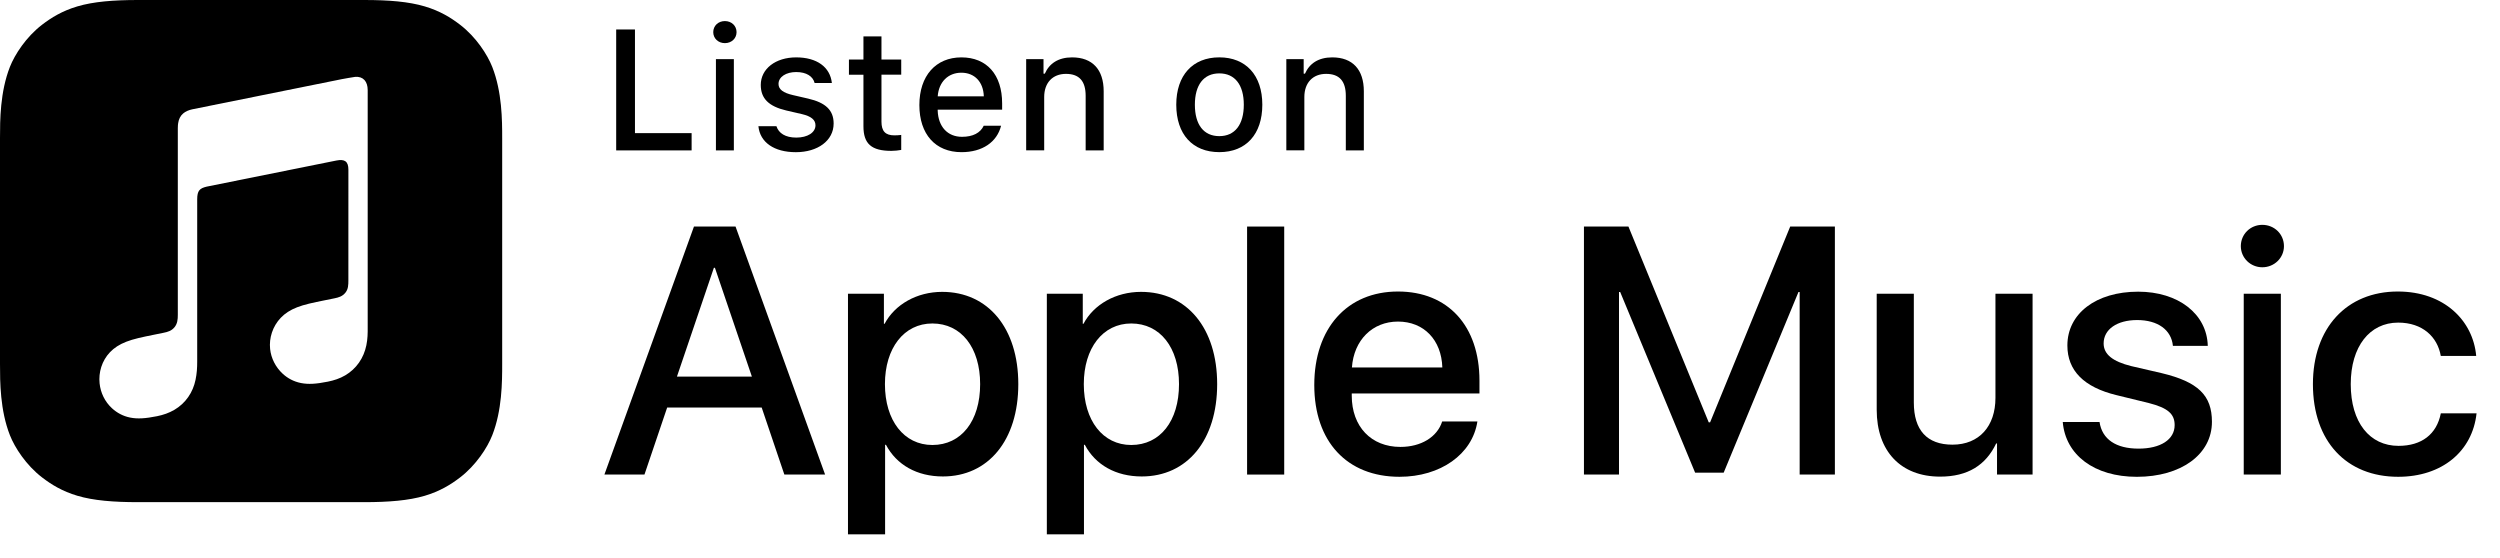
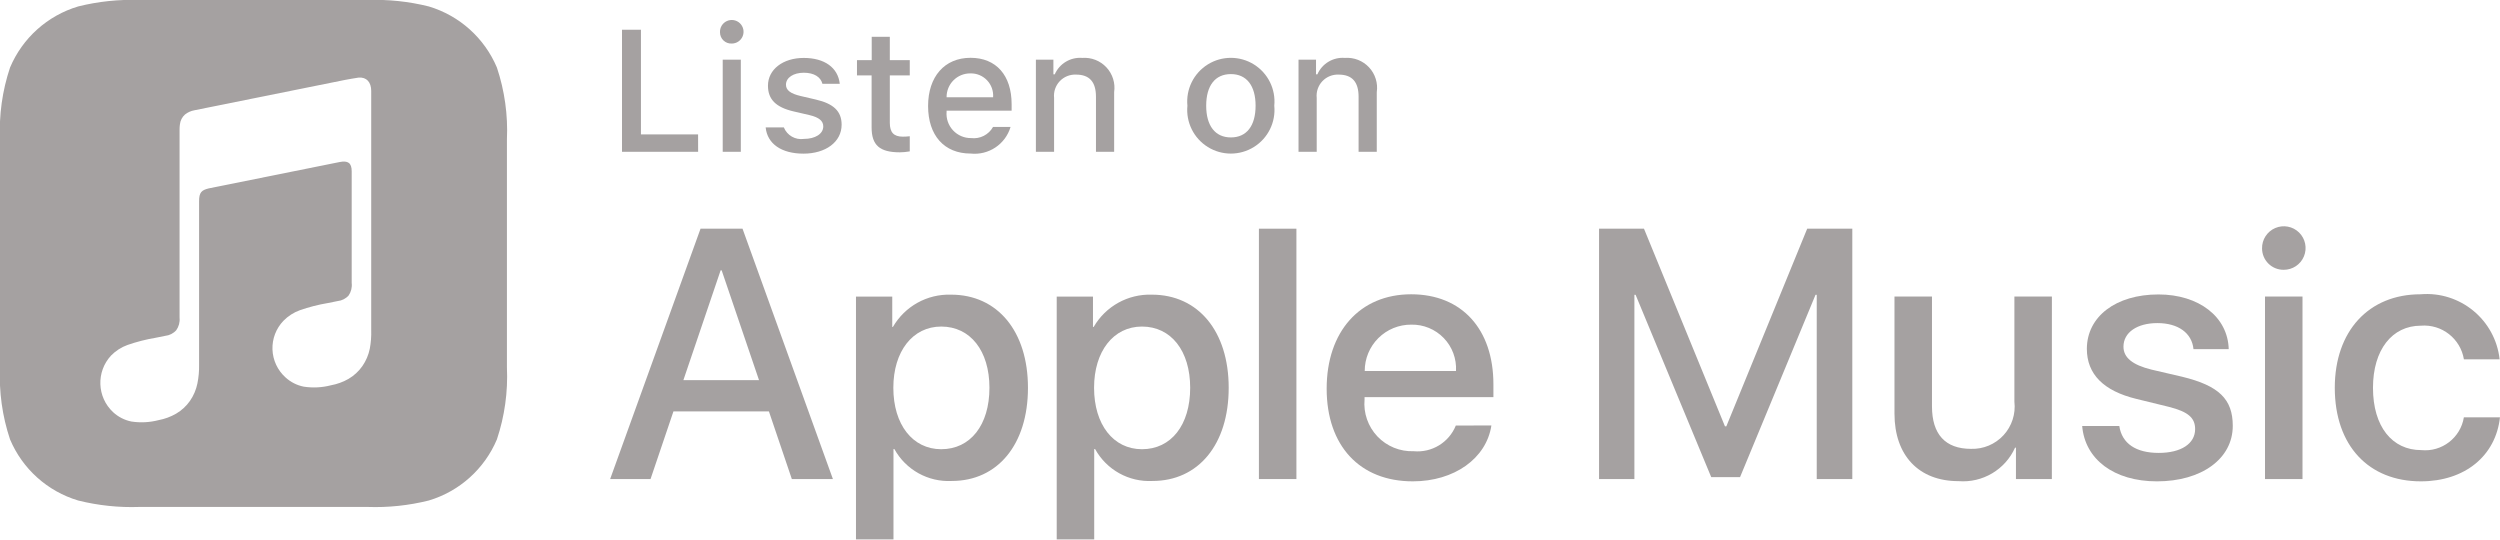
- <svg xmlns="http://www.w3.org/2000/svg" version="1.1" x="0px" y="0px" width="639.18px" height="142.62px" viewBox="0 0 106.53 23.77" enable-background="new 0 0 106.53 23.77" xml:space="preserve">
-   <path d="M29.47,6.409h-3.213V1.256h0.8v4.417h2.414V6.409z" />
-   <path d="M30.393,1.37c0-0.268,0.21-0.472,0.496-0.472     s0.497,0.204,0.497,0.472c0,0.264-0.211,0.468-0.497,0.468     S30.393,1.634,30.393,1.37z M30.507,2.52h0.764v3.889h-0.764V2.52z" />
-   <path d="M33.927,2.445c0.875,0,1.446,0.407,1.521,1.093h-0.735     c-0.071-0.285-0.35-0.468-0.786-0.468c-0.428,0-0.753,0.204-0.753,0.507     c0,0.232,0.196,0.379,0.618,0.476l0.646,0.149     c0.739,0.172,1.085,0.489,1.085,1.061c0,0.732-0.682,1.222-1.61,1.222     c-0.925,0-1.528-0.418-1.596-1.107h0.768c0.097,0.3,0.382,0.485,0.846,0.485     c0.479,0,0.818-0.214,0.818-0.524c0-0.232-0.182-0.382-0.571-0.475     l-0.678-0.157c-0.739-0.175-1.082-0.507-1.082-1.086     C32.417,2.931,33.049,2.445,33.927,2.445z" />
-   <path d="M37.561,1.552v0.985h0.842v0.646h-0.842v2     c0,0.406,0.167,0.585,0.55,0.585c0.118,0,0.186-0.007,0.292-0.018v0.639     c-0.125,0.021-0.268,0.04-0.417,0.04c-0.854,0-1.193-0.3-1.193-1.05V3.184     h-0.618V2.537h0.618V1.552H37.561z" />
-   <path d="M42.658,5.359c-0.175,0.696-0.796,1.125-1.686,1.125     c-1.114,0-1.796-0.765-1.796-2.007c0-1.243,0.696-2.032,1.792-2.032     c1.082,0,1.735,0.739,1.735,1.961v0.268h-2.746v0.043     c0.025,0.682,0.421,1.113,1.036,1.113c0.464,0,0.782-0.167,0.925-0.471H42.658z      M39.958,4.105h1.964c-0.018-0.61-0.389-1.007-0.957-1.007     C40.397,3.098,40.001,3.498,39.958,4.105z" />
-   <path d="M43.727,2.52h0.739v0.618h0.057     c0.189-0.433,0.575-0.693,1.161-0.693c0.868,0,1.346,0.521,1.346,1.446v2.518     h-0.768V4.084c0-0.625-0.271-0.936-0.839-0.936c-0.567,0-0.928,0.378-0.928,0.985     v2.274H43.727V2.52z" />
-   <path d="M50.123,4.462c0-1.253,0.7-2.018,1.835-2.018     c1.132,0,1.832,0.765,1.832,2.018c0,1.261-0.696,2.021-1.832,2.021     C50.82,6.484,50.123,5.723,50.123,4.462z M53.001,4.462     c0-0.843-0.378-1.335-1.043-1.335c-0.667,0-1.042,0.492-1.042,1.335     c0,0.85,0.375,1.339,1.042,1.339C52.623,5.801,53.001,5.309,53.001,4.462z" />
-   <path d="M54.813,2.52h0.739v0.618h0.057     c0.189-0.433,0.575-0.693,1.161-0.693c0.868,0,1.346,0.521,1.346,1.446v2.518     h-0.768V4.084c0-0.625-0.271-0.936-0.839-0.936c-0.567,0-0.928,0.378-0.928,0.985     v2.274h-0.768V2.52z" />
-   <path d="M32.457,17.366h-4.028l-0.967,2.856h-1.707l3.816-10.568h1.772      l3.816,10.568h-1.736L32.457,17.366z M28.846,16.047h3.193l-1.575-4.636h-0.044      L28.846,16.047z" />
-   <path d="M43.392,16.369c0,2.396-1.282,3.934-3.215,3.934      c-1.099,0-1.97-0.491-2.424-1.348h-0.037v3.815H36.134V12.517h1.531v1.282      h0.029c0.439-0.828,1.377-1.362,2.454-1.362      C42.103,12.437,43.392,13.982,43.392,16.369z M41.766,16.369      c0-1.56-0.806-2.585-2.036-2.585c-1.208,0-2.021,1.047-2.021,2.585      c0,1.553,0.813,2.593,2.021,2.593C40.96,18.962,41.766,17.945,41.766,16.369z" />
-   <path d="M51.866,16.369c0,2.396-1.282,3.934-3.215,3.934      c-1.099,0-1.97-0.491-2.424-1.348h-0.037v3.815h-1.582V12.517h1.531v1.282      h0.029c0.439-0.828,1.377-1.362,2.454-1.362      C50.577,12.437,51.866,13.982,51.866,16.369z M50.24,16.369      c0-1.56-0.806-2.585-2.036-2.585c-1.208,0-2.021,1.047-2.021,2.585      c0,1.553,0.813,2.593,2.021,2.593C49.434,18.962,50.24,17.945,50.24,16.369z" />
-   <path d="M53.141,9.654h1.582v10.568h-1.582V9.654z" />
-   <path d="M62.955,17.959c-0.212,1.398-1.575,2.358-3.318,2.358      c-2.241,0-3.633-1.502-3.633-3.911c0-2.417,1.399-3.984,3.567-3.984      c2.131,0,3.472,1.465,3.472,3.801v0.542h-5.442v0.096      c0,1.318,0.828,2.183,2.073,2.183c0.879,0,1.567-0.418,1.78-1.084H62.955z       M57.608,15.659h3.853c-0.037-1.18-0.791-1.956-1.89-1.956      C58.48,13.703,57.689,14.494,57.608,15.659z" />
-   <path d="M76.687,20.222v-7.778h-0.051l-3.187,7.698h-1.216l-3.193-7.698      h-0.051v7.778h-1.494V9.654h1.896l3.421,8.342h0.059l3.413-8.342h1.904v10.568      H76.687z" />
-   <path d="M86.613,20.222h-1.516v-1.325h-0.037      c-0.439,0.923-1.208,1.413-2.388,1.413c-1.677,0-2.702-1.084-2.702-2.849      v-4.944h1.582v4.637c0,1.172,0.557,1.794,1.647,1.794      c1.143,0,1.831-0.791,1.831-1.992v-4.438h1.582V20.222z" />
-   <path d="M91.112,12.429c1.706,0,2.93,0.945,2.966,2.308h-1.486      c-0.066-0.682-0.645-1.099-1.523-1.099c-0.857,0-1.429,0.396-1.429,0.996      c0,0.461,0.381,0.769,1.18,0.967l1.296,0.3      c1.553,0.374,2.139,0.945,2.139,2.073c0,1.392-1.318,2.344-3.2,2.344      c-1.816,0-3.04-0.931-3.157-2.337h1.567c0.11,0.74,0.703,1.136,1.663,1.136      c0.944,0,1.538-0.389,1.538-1.004c0-0.476-0.293-0.732-1.099-0.938l-1.377-0.337      c-1.392-0.337-2.095-1.047-2.095-2.116      C88.095,13.36,89.317,12.429,91.112,12.429z" />
-   <path d="M95.486,10.489c0-0.513,0.41-0.908,0.915-0.908      c0.513,0,0.923,0.396,0.923,0.908c0,0.498-0.41,0.9-0.923,0.9      C95.896,11.389,95.486,10.987,95.486,10.489z M95.61,12.517h1.582v7.705h-1.582      V12.517z" />
-   <path d="M104.007,15.168c-0.14-0.812-0.776-1.421-1.816-1.421      c-1.216,0-2.021,1.019-2.021,2.622c0,1.641,0.812,2.63,2.036,2.63      c0.981,0,1.626-0.491,1.802-1.385h1.523c-0.176,1.619-1.473,2.703-3.34,2.703      c-2.197,0-3.633-1.502-3.633-3.948c0-2.395,1.436-3.947,3.618-3.947      c1.978,0,3.208,1.245,3.34,2.746H104.007z" />
-   <path d="M20.976,2.852c-0.208-0.528-0.688-1.272-1.369-1.796   c-0.393-0.303-0.862-0.592-1.507-0.783C17.413,0.069,16.567,0,15.514,0H5.885   C4.832,0,3.985,0.069,3.298,0.272c-0.644,0.191-1.114,0.48-1.507,0.783   c-0.681,0.524-1.161,1.268-1.369,1.796C0.004,3.916,0,5.124,0,5.885v9.629   c0,0.761,0.004,1.969,0.423,3.033c0.208,0.528,0.688,1.272,1.369,1.796   c0.393,0.303,0.862,0.592,1.507,0.783c0.687,0.204,1.533,0.272,2.586,0.272   h9.629c1.053,0,1.899-0.069,2.586-0.272c0.644-0.191,1.114-0.48,1.507-0.783   c0.681-0.524,1.161-1.268,1.369-1.796c0.419-1.065,0.423-2.272,0.423-3.033   V5.885C21.399,5.124,21.395,3.916,20.976,2.852z M15.61,14.718   c-0.055,0.263-0.156,0.511-0.312,0.734c-0.155,0.222-0.354,0.405-0.585,0.541   c-0.235,0.138-0.481,0.217-0.743,0.27c-0.493,0.099-0.831,0.122-1.148,0.058   c-0.306-0.061-0.565-0.202-0.772-0.392c-0.307-0.282-0.498-0.662-0.54-1.059   c-0.049-0.466,0.106-0.964,0.456-1.33c0.177-0.185,0.398-0.331,0.694-0.446   c0.31-0.12,0.652-0.192,1.177-0.298c0.138-0.028,0.277-0.056,0.415-0.084   c0.182-0.037,0.338-0.083,0.464-0.237c0.127-0.155,0.129-0.341,0.129-0.528   L14.846,7.232c0-0.361-0.162-0.459-0.506-0.393   c-0.246,0.048-5.533,1.114-5.533,1.114C8.508,8.025,8.403,8.123,8.403,8.493   l0,6.91c0,0.271-0.014,0.511-0.071,0.783   c-0.055,0.263-0.156,0.511-0.312,0.734c-0.155,0.222-0.354,0.405-0.585,0.541   c-0.234,0.138-0.481,0.221-0.743,0.274c-0.493,0.099-0.831,0.122-1.148,0.058   c-0.306-0.061-0.565-0.206-0.772-0.396c-0.307-0.282-0.486-0.662-0.528-1.059   c-0.049-0.466,0.094-0.964,0.443-1.33c0.177-0.185,0.398-0.331,0.694-0.446   c0.31-0.12,0.652-0.192,1.177-0.298c0.138-0.028,0.277-0.056,0.415-0.084   c0.182-0.037,0.338-0.083,0.464-0.237c0.126-0.154,0.14-0.338,0.14-0.524   c0-1.462,0-7.958,0-7.958c0-0.107,0.009-0.179,0.015-0.214   c0.025-0.167,0.093-0.311,0.214-0.413c0.101-0.085,0.23-0.143,0.396-0.178   l0.002-0l6.36-1.283c0.055-0.011,0.515-0.093,0.567-0.097   c0.344-0.03,0.537,0.196,0.537,0.562l0,10.095   C15.67,14.202,15.667,14.446,15.61,14.718z" />
+ <svg xmlns="http://www.w3.org/2000/svg" id="Apple_Music_Logo" width="140" height="30.209" viewBox="0 0 140 30.209">
+   <path id="Path_223" data-name="Path 223" d="M30.519,8.091H26.256V1.256h1.061v5.86h3.2Z" transform="translate(8.576 0.41)" fill="#a5a1a1" />
+   <path id="Path_224" data-name="Path 224" d="M30.393,1.524a.66.66,0,1,1,.658.621A.627.627,0,0,1,30.393,1.524Zm.152,1.525h1.014V8.208H30.545Z" transform="translate(9.927 0.294)" fill="#a5a1a1" />
+   <path id="Path_225" data-name="Path 225" d="M34.453,2.445c1.161,0,1.919.54,2.018,1.45H35.5c-.095-.378-.464-.621-1.042-.621s-1,.271-1,.672c0,.308.26.5.819.631l.858.2c.981.228,1.44.649,1.44,1.407,0,.972-.9,1.621-2.136,1.621s-2.028-.554-2.118-1.469h1.018a1.048,1.048,0,0,0,1.123.644c.635,0,1.085-.284,1.085-.7,0-.308-.242-.507-.758-.63l-.9-.209C32.9,5.212,32.45,4.771,32.45,4,32.45,3.09,33.288,2.445,34.453,2.445Z" transform="translate(10.556 0.799)" fill="#a5a1a1" />
+   <path id="Path_226" data-name="Path 226" d="M38.014,1.552V2.859h1.117v.858H38.014V6.37c0,.539.222.776.729.776a3.34,3.34,0,0,0,.388-.023V7.97a3.274,3.274,0,0,1-.554.053c-1.132,0-1.583-.4-1.583-1.393V3.717h-.819V2.859H37V1.552Z" transform="translate(11.816 0.507)" fill="#a5a1a1" />
+   <path id="Path_227" data-name="Path 227" d="M43.795,6.311A2.1,2.1,0,0,1,41.559,7.8c-1.478,0-2.382-1.014-2.382-2.662s.924-2.7,2.378-2.7c1.435,0,2.3.981,2.3,2.6V5.4H40.213v.057a1.362,1.362,0,0,0,1.374,1.477,1.236,1.236,0,0,0,1.227-.624ZM40.213,4.647h2.605a1.244,1.244,0,0,0-1.27-1.336A1.319,1.319,0,0,0,40.213,4.647Z" transform="translate(12.796 0.799)" fill="#a5a1a1" />
+   <path id="Path_228" data-name="Path 228" d="M43.727,2.544h.98v.82h.076a1.545,1.545,0,0,1,1.54-.92,1.678,1.678,0,0,1,1.786,1.919V7.7H47.091V4.62c0-.829-.36-1.241-1.114-1.241a1.183,1.183,0,0,0-1.231,1.307V7.7H43.727Z" transform="translate(14.283 0.799)" fill="#a5a1a1" />
+   <path id="Path_229" data-name="Path 229" d="M50.123,5.121a2.444,2.444,0,1,1,4.865,0,2.444,2.444,0,1,1-4.865,0Zm3.818,0c0-1.118-.5-1.771-1.384-1.771S51.175,4,51.175,5.121s.5,1.776,1.383,1.776S53.941,6.244,53.941,5.121Z" transform="translate(16.372 0.799)" fill="#a5a1a1" />
+   <path id="Path_230" data-name="Path 230" d="M54.813,2.544h.98v.82h.076a1.545,1.545,0,0,1,1.54-.92,1.678,1.678,0,0,1,1.786,1.919V7.7H58.177V4.62c0-.829-.36-1.241-1.114-1.241a1.183,1.183,0,0,0-1.231,1.307V7.7H54.813Z" transform="translate(17.904 0.799)" fill="#a5a1a1" />
+   <path id="Path_231" data-name="Path 231" d="M34.646,19.885H29.3l-1.283,3.789H25.755l5.062-14.02h2.351l5.062,14.02h-2.3Zm-4.79-1.749h4.236L32,11.986h-.058Z" transform="translate(8.413 3.153)" fill="#a5a1a1" />
+   <path id="Path_232" data-name="Path 232" d="M45.763,17.654c0,3.178-1.7,5.218-4.266,5.218a3.464,3.464,0,0,1-3.216-1.788h-.049v5.062h-2.1v-13.6h2.031v1.7H38.2a3.623,3.623,0,0,1,3.255-1.807C44.053,12.437,45.763,14.486,45.763,17.654Zm-2.157,0c0-2.069-1.069-3.429-2.7-3.429-1.6,0-2.682,1.389-2.682,3.429,0,2.06,1.079,3.44,2.682,3.44C42.537,21.094,43.606,19.744,43.606,17.654Z" transform="translate(11.803 4.062)" fill="#a5a1a1" />
+   <path id="Path_233" data-name="Path 233" d="M54.237,17.654c0,3.178-1.7,5.218-4.266,5.218a3.464,3.464,0,0,1-3.216-1.788h-.049v5.062h-2.1v-13.6h2.031v1.7h.039a3.623,3.623,0,0,1,3.255-1.807C52.527,12.437,54.237,14.486,54.237,17.654Zm-2.157,0c0-2.069-1.069-3.429-2.7-3.429-1.6,0-2.682,1.389-2.682,3.429,0,2.06,1.079,3.44,2.682,3.44C51.011,21.094,52.08,19.744,52.08,17.654Z" transform="translate(14.57 4.062)" fill="#a5a1a1" />
+   <path id="Path_234" data-name="Path 234" d="M53.141,9.654h2.1v14.02h-2.1Z" transform="translate(17.358 3.153)" fill="#a5a1a1" />
+   <path id="Path_235" data-name="Path 235" d="M65.225,19.768c-.282,1.855-2.089,3.129-4.4,3.129C57.85,22.9,56,20.9,56,17.708s1.856-5.286,4.732-5.286c2.828,0,4.606,1.943,4.606,5.042v.719H58.122v.127a2.662,2.662,0,0,0,2.75,2.9,2.314,2.314,0,0,0,2.361-1.438Zm-7.093-3.051h5.111a2.458,2.458,0,0,0-2.507-2.595A2.588,2.588,0,0,0,58.132,16.717Z" transform="translate(18.293 4.058)" fill="#a5a1a1" />
+   <path id="Path_236" data-name="Path 236" d="M79.69,23.674V13.355h-.067L75.395,23.568H73.782L69.546,13.355h-.067V23.674H67.5V9.654h2.516L74.55,20.72h.078L79.156,9.654h2.526v14.02Z" transform="translate(22.047 3.153)" fill="#a5a1a1" />
+   <path id="Path_237" data-name="Path 237" d="M88.783,22.739H86.772V20.981h-.049a3.193,3.193,0,0,1-3.168,1.875c-2.224,0-3.585-1.438-3.585-3.779V12.517h2.1v6.151c0,1.555.738,2.38,2.186,2.38a2.368,2.368,0,0,0,2.429-2.643V12.517h2.1Z" transform="translate(26.121 4.088)" fill="#a5a1a1" />
+   <path id="Path_238" data-name="Path 238" d="M92.163,12.429c2.263,0,3.887,1.254,3.935,3.061H94.125c-.088-.9-.855-1.457-2.021-1.457-1.137,0-1.9.525-1.9,1.321,0,.611.505,1.02,1.565,1.283l1.719.4c2.06.5,2.837,1.254,2.837,2.75,0,1.846-1.749,3.109-4.245,3.109-2.41,0-4.033-1.235-4.188-3.1h2.079c.146.982.933,1.507,2.206,1.507,1.253,0,2.04-.516,2.04-1.332,0-.631-.389-.972-1.457-1.244l-1.827-.447c-1.846-.447-2.779-1.389-2.779-2.807C88.159,13.664,89.781,12.429,92.163,12.429Z" transform="translate(28.71 4.06)" fill="#a5a1a1" />
+   <path id="Path_239" data-name="Path 239" d="M95.486,10.785A1.219,1.219,0,1,1,96.7,11.98,1.2,1.2,0,0,1,95.486,10.785Zm.165,2.691h2.1V23.7h-2.1Z" transform="translate(31.189 3.129)" fill="#a5a1a1" />
+   <path id="Path_240" data-name="Path 240" d="M105.787,16.065a2.259,2.259,0,0,0-2.41-1.885c-1.613,0-2.682,1.351-2.682,3.479,0,2.177,1.078,3.489,2.7,3.489a2.2,2.2,0,0,0,2.39-1.837h2.021c-.233,2.148-1.954,3.586-4.431,3.586-2.915,0-4.819-1.993-4.819-5.238,0-3.177,1.9-5.237,4.8-5.237a4.109,4.109,0,0,1,4.431,3.643Z" transform="translate(32.192 4.058)" fill="#a5a1a1" />
+   <path id="Path_241" data-name="Path 241" d="M27.827,3.783A6.009,6.009,0,0,0,24.013.361,12.361,12.361,0,0,0,20.582,0H7.807A12.361,12.361,0,0,0,4.376.361,6.009,6.009,0,0,0,.562,3.783,11.127,11.127,0,0,0,0,7.807V20.582a11.127,11.127,0,0,0,.562,4.024,6.009,6.009,0,0,0,3.814,3.422,12.361,12.361,0,0,0,3.431.361H20.582a12.361,12.361,0,0,0,3.431-.361,6.009,6.009,0,0,0,3.814-3.422,11.127,11.127,0,0,0,.561-4.024V7.807A11.127,11.127,0,0,0,27.827,3.783ZM20.709,19.525a2.632,2.632,0,0,1-.414.974,2.476,2.476,0,0,1-.777.718,3.1,3.1,0,0,1-.986.359,3.773,3.773,0,0,1-1.522.077,2.12,2.12,0,0,1-1.024-.52,2.207,2.207,0,0,1-.112-3.17,2.461,2.461,0,0,1,.921-.592,9.632,9.632,0,0,1,1.562-.4l.551-.111a.956.956,0,0,0,.616-.314,1.03,1.03,0,0,0,.171-.7V9.594c0-.478-.215-.609-.671-.521-.327.064-7.34,1.478-7.34,1.478-.4.1-.535.225-.535.716v9.167a4.828,4.828,0,0,1-.094,1.038,2.633,2.633,0,0,1-.414.974,2.475,2.475,0,0,1-.777.718,3.106,3.106,0,0,1-.986.364,3.773,3.773,0,0,1-1.522.077,2.127,2.127,0,0,1-1.024-.525,2.246,2.246,0,0,1-.112-3.17,2.46,2.46,0,0,1,.921-.592,9.634,9.634,0,0,1,1.562-.4l.551-.111a.956.956,0,0,0,.616-.314,1.034,1.034,0,0,0,.186-.7V7.245a1.862,1.862,0,0,1,.02-.285.858.858,0,0,1,.284-.548,1.178,1.178,0,0,1,.526-.237h0l8.438-1.7c.073-.015.683-.123.752-.129.456-.039.712.26.712.746V18.482A4.856,4.856,0,0,1,20.709,19.525Z" fill="#a5a1a1" />
</svg>
